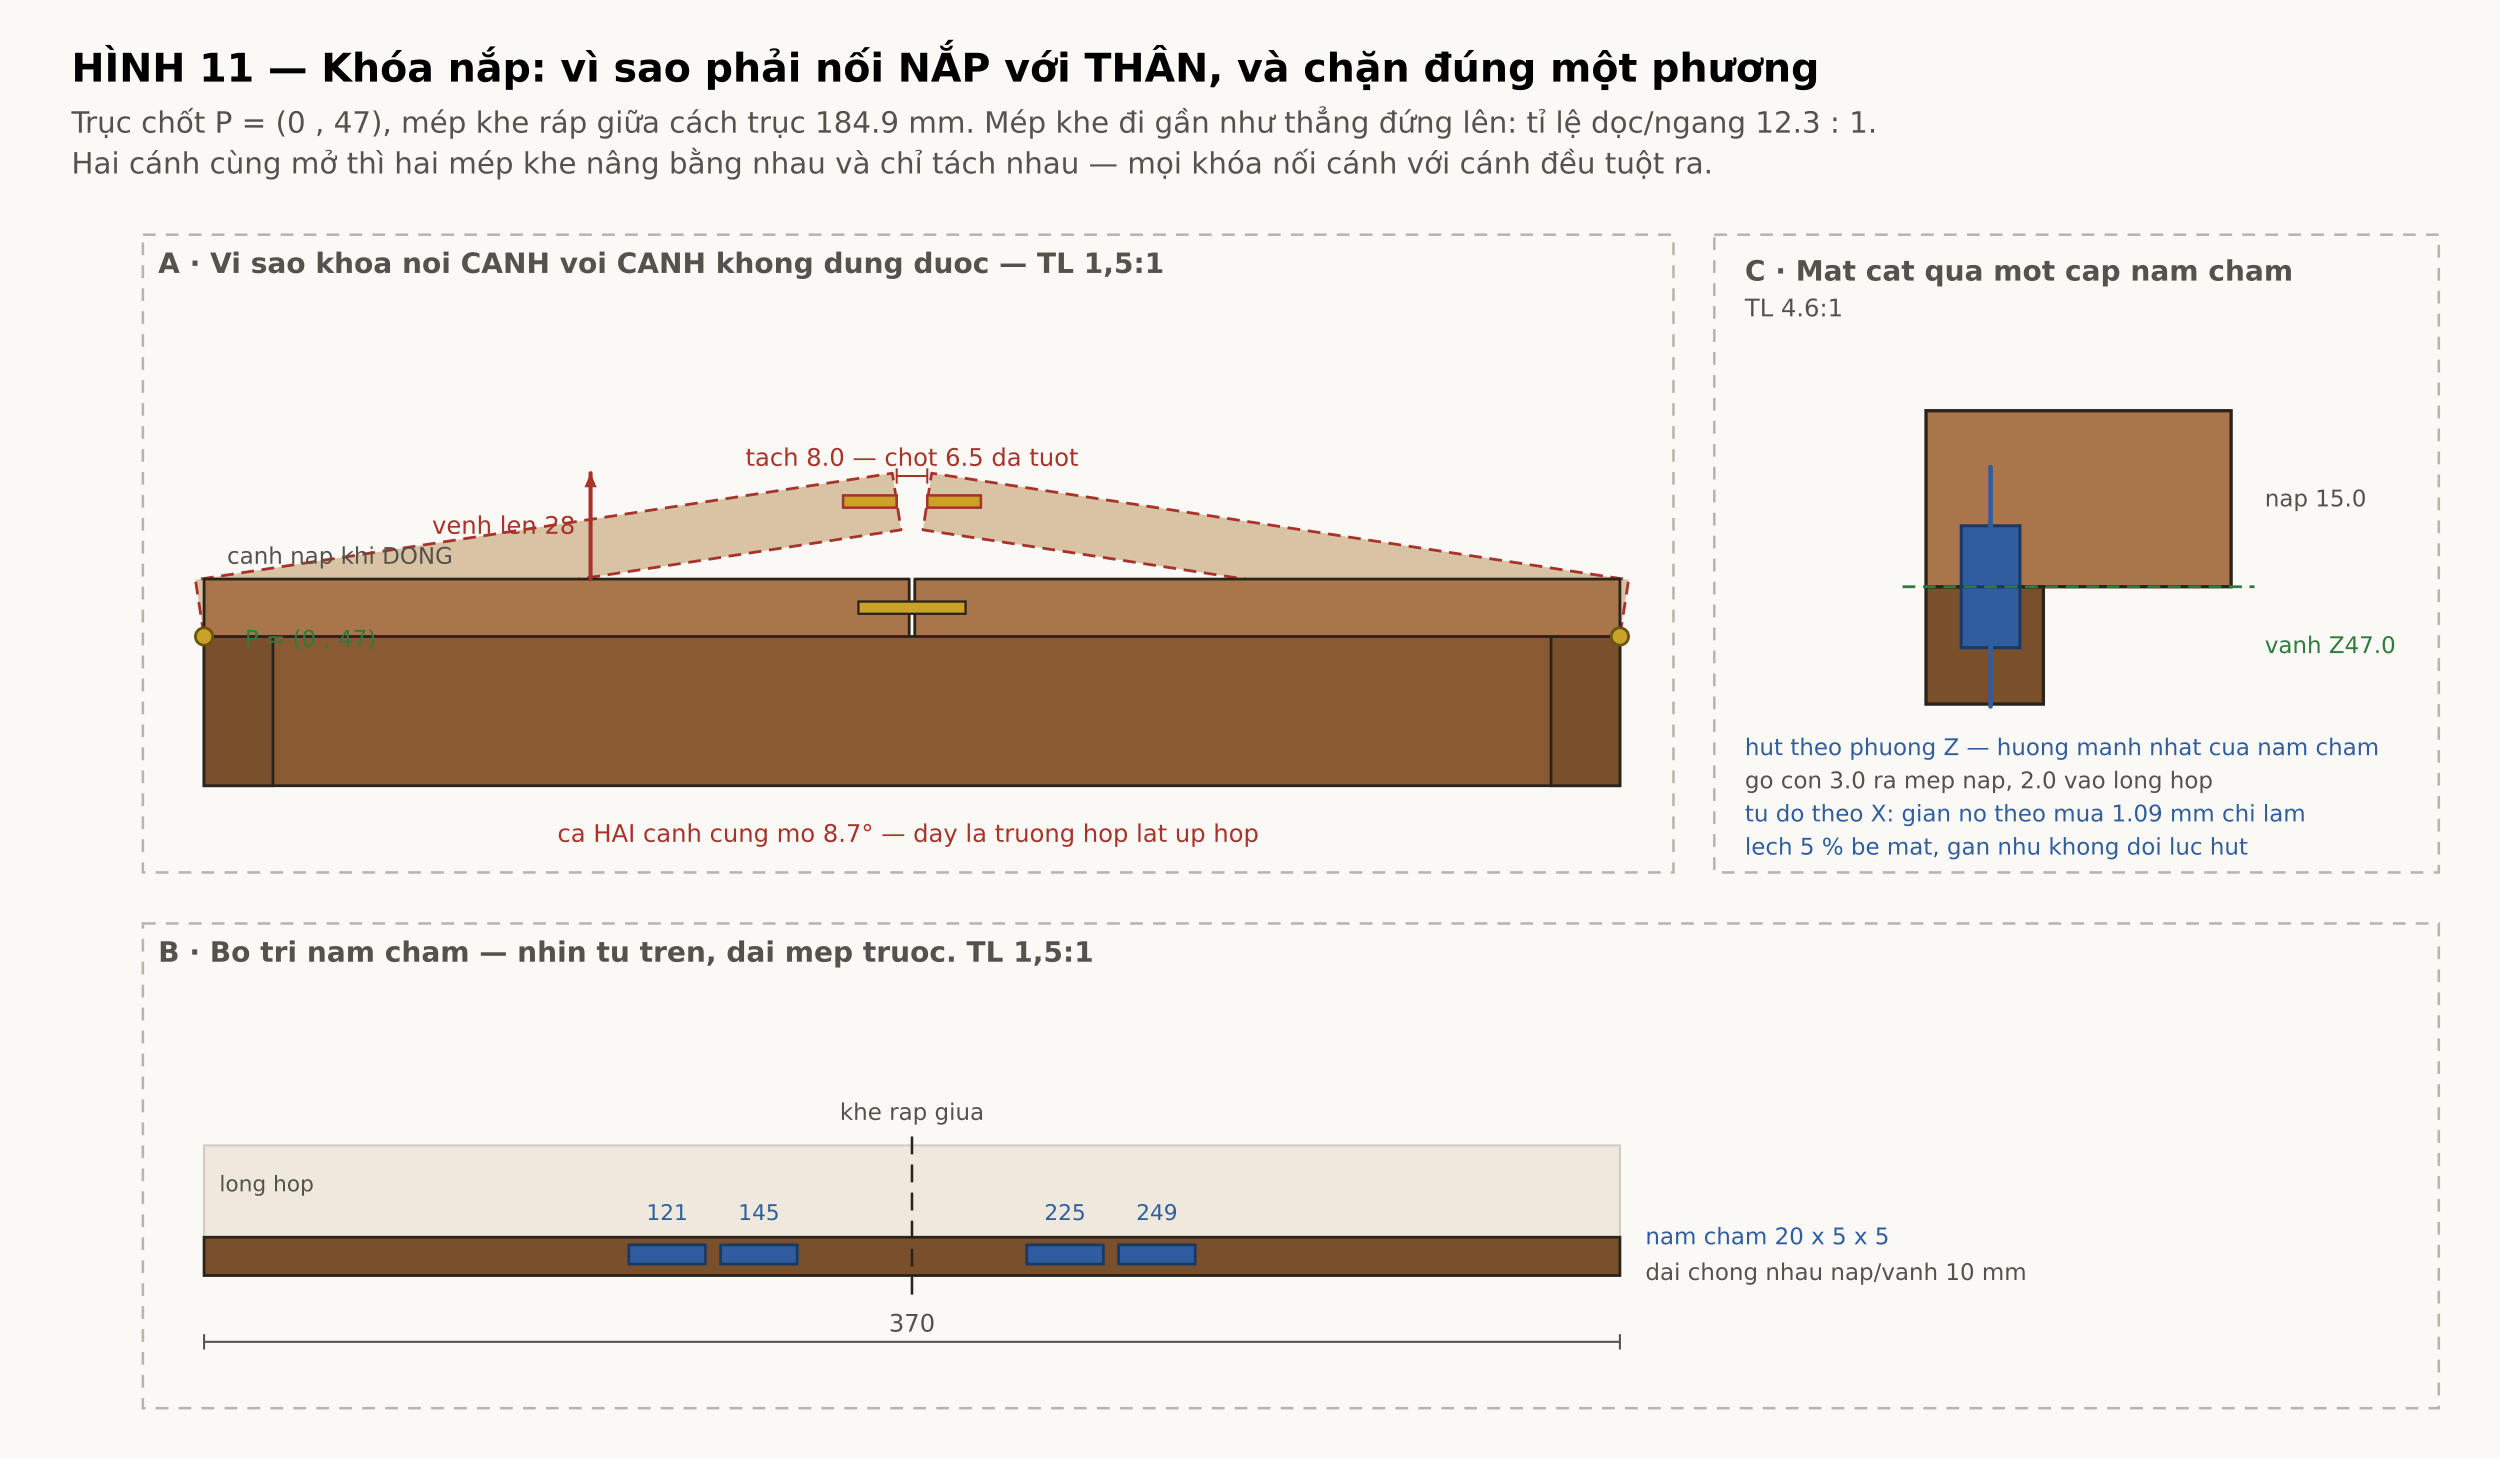
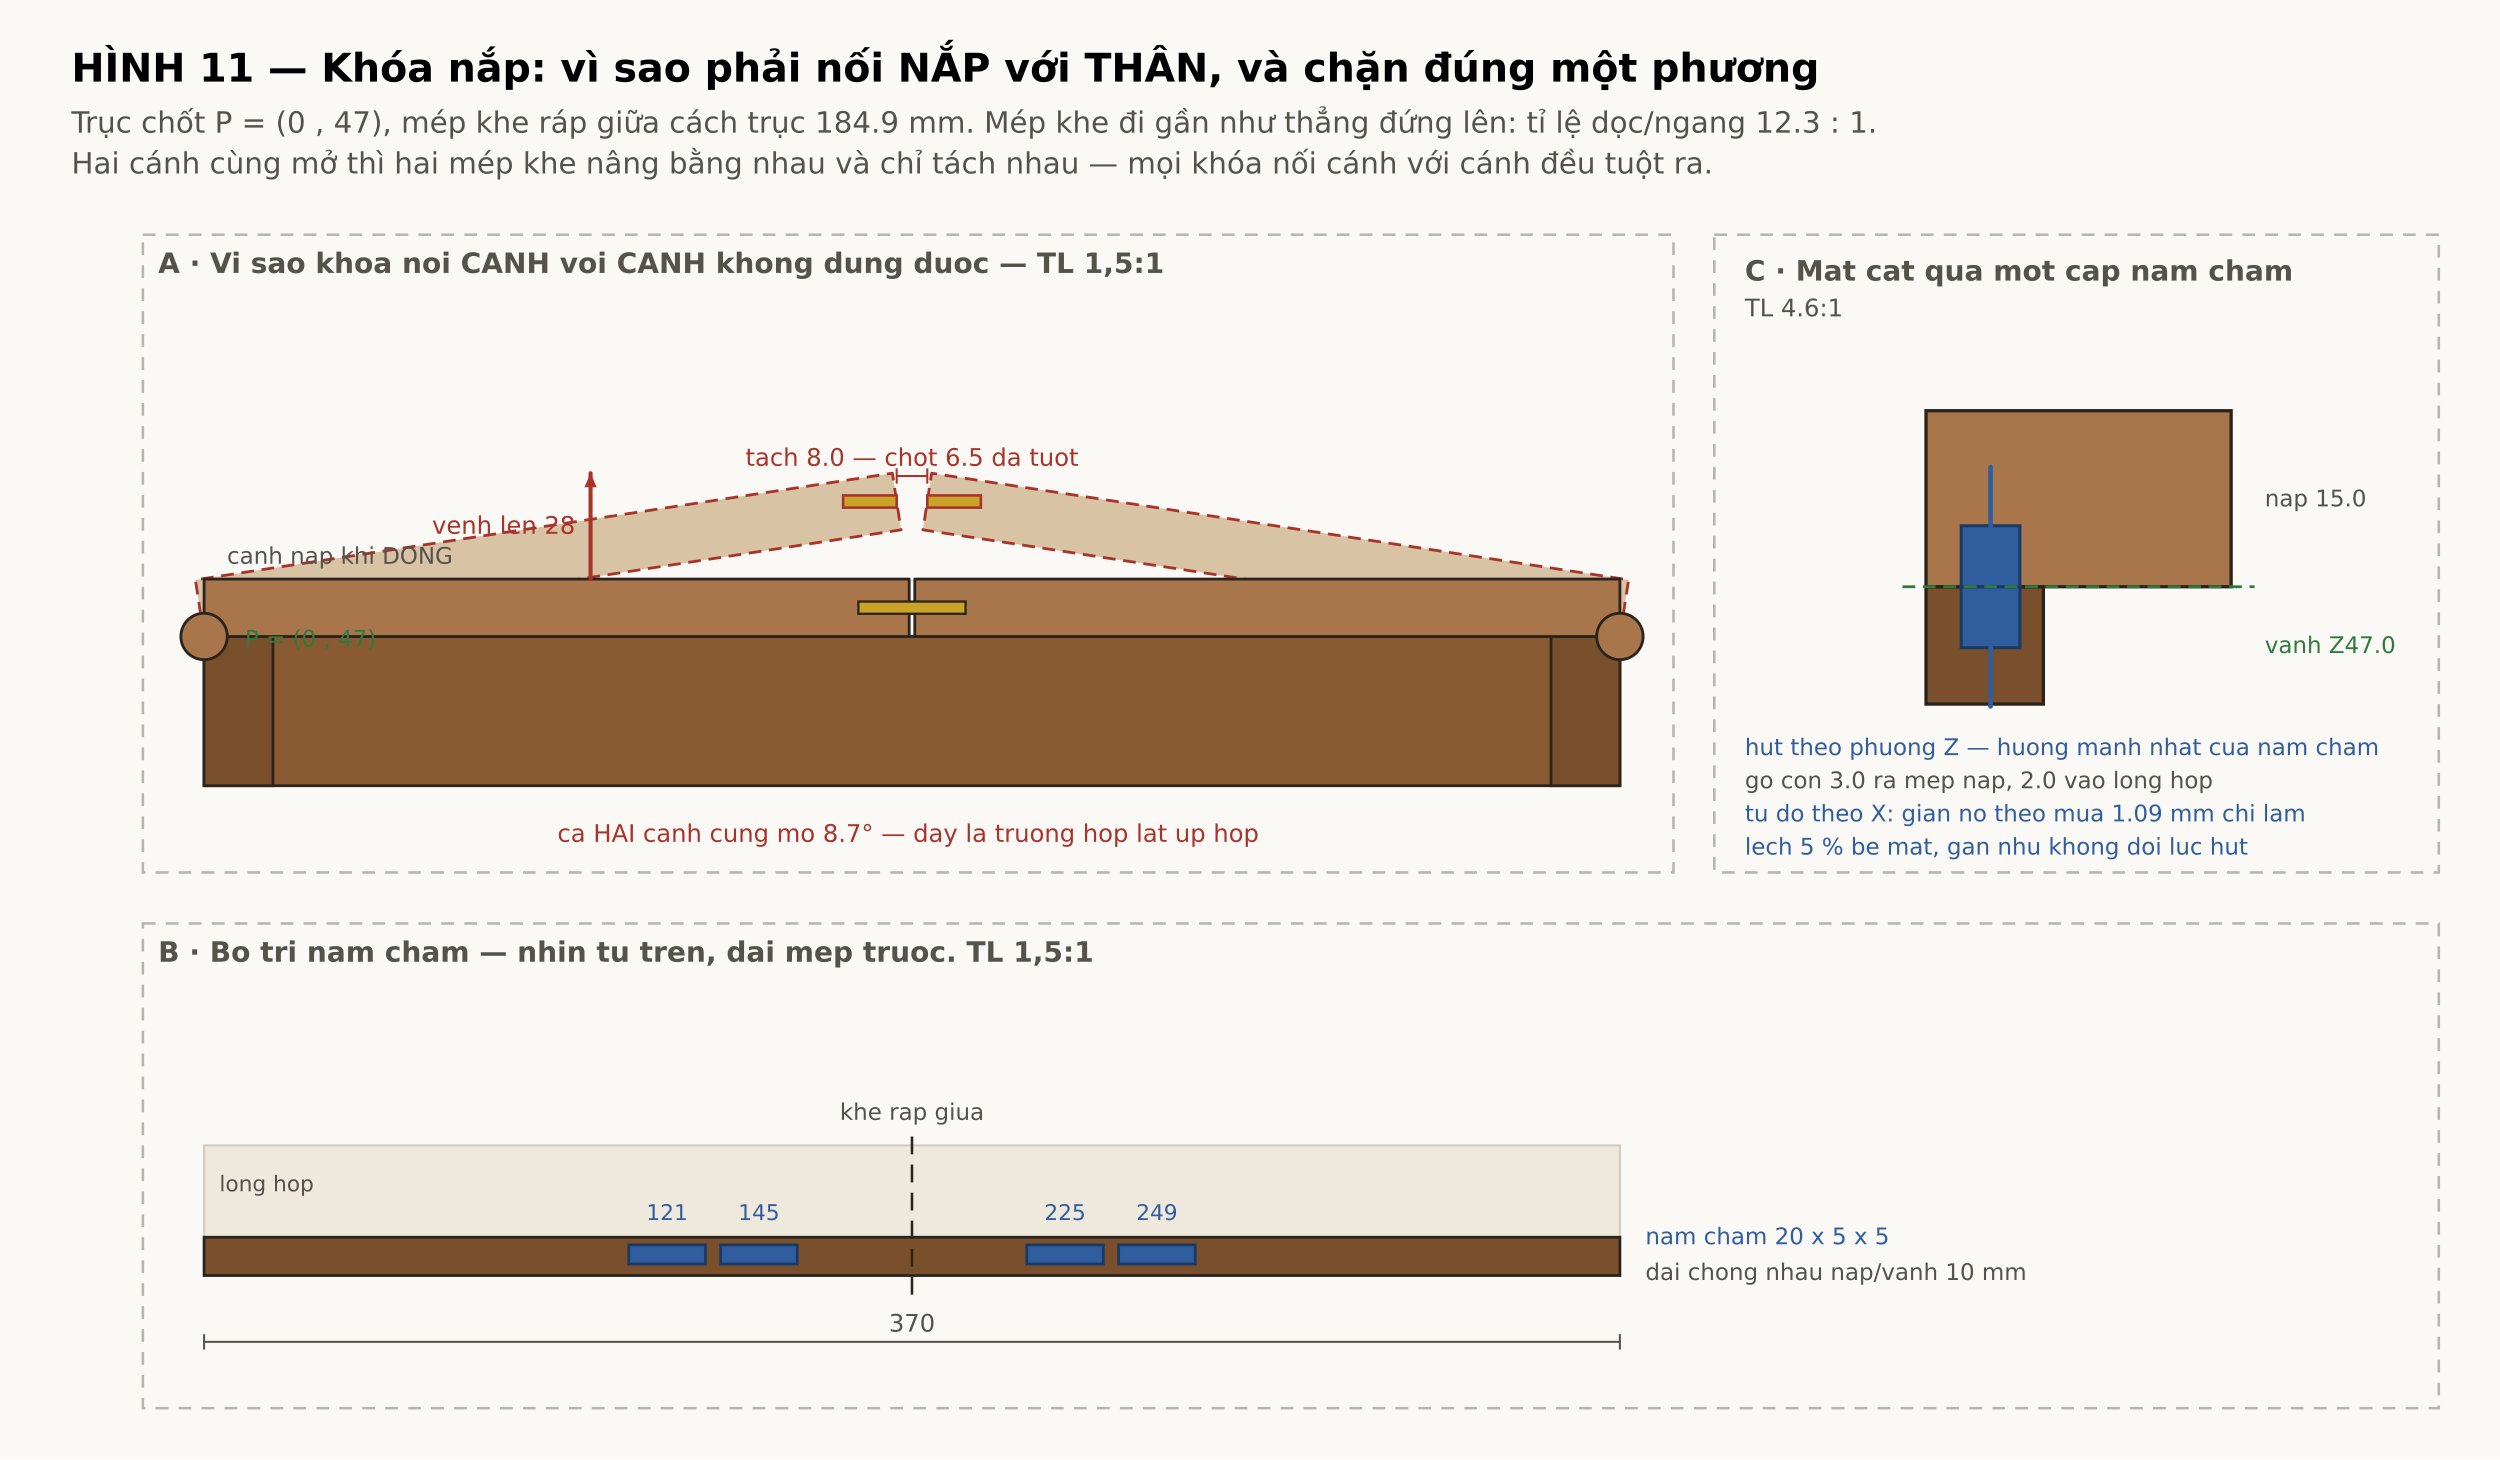
<svg xmlns="http://www.w3.org/2000/svg" width="980" height="572" viewBox="0 0 980 572" font-family="DejaVu Sans" font-size="11.5">
  <rect width="100%" height="100%" fill="#faf9f6" />
  <text x="28" y="32" font-size="15.5" font-weight="bold">HÌNH 11 — Khóa nắp: vì sao phải nối NẮP với THÂN, và chặn đúng một phương</text>
  <text x="28" y="52" fill="#55524b">Trục chốt P = (0 , 47), mép khe ráp giữa cách trục 184.9 mm. Mép khe đi gần như thẳng đứng lên: tỉ lệ dọc/ngang 12.3 : 1.</text>
  <text x="28" y="68" fill="#55524b">Hai cánh cùng mở thì hai mép khe nâng bằng nhau và chỉ tách nhau — mọi khóa nối cánh với cánh đều tuột ra.</text>
  <rect x="56" y="92" width="600" height="250" fill="none" stroke="#b8b5ae" stroke-width="1" stroke-dasharray="5,4" />
  <text x="62" y="107" font-size="11" font-weight="bold" fill="#55524b">A · Vi sao khoa noi CANH voi CANH khong dung duoc  —  TL 1,5:1</text>
  <rect x="80.0" y="249.5" width="555.0" height="58.5" fill="#8a5a33" stroke="#2a241c" stroke-width="1.1" />
  <rect x="80.0" y="249.5" width="27.0" height="58.5" fill="#7a4f2c" stroke="#2a241c" stroke-width="1.1" />
  <rect x="608.0" y="249.5" width="27.0" height="58.5" fill="#7a4f2c" stroke="#2a241c" stroke-width="1.1" />
  <polygon points="80.0,249.5 353.2,207.7 349.8,185.5 76.6,227.3" fill="#d8c3a5" stroke="#a8332a" stroke-width="1.1" stroke-linejoin="round" stroke-dasharray="5,3" />
  <polygon points="635.0,249.5 361.8,207.7 365.2,185.5 638.4,227.3" fill="#d8c3a5" stroke="#a8332a" stroke-width="1.1" stroke-linejoin="round" stroke-dasharray="5,3" />
  <polygon points="80.0,249.5 356.4,249.5 356.4,227.0 80.0,227.0" fill="#a9754a" stroke="#2a241c" stroke-width="1.1" stroke-linejoin="round" />
  <polygon points="635.0,249.5 358.6,249.5 358.6,227.0 635.0,227.0" fill="#a9754a" stroke="#2a241c" stroke-width="1.1" stroke-linejoin="round" />
-   <circle cx="80.0" cy="249.5" r="3.4" fill="#c9a227" stroke="#6b5410" stroke-width="1.1" />
-   <circle cx="635.0" cy="249.5" r="3.4" fill="#c9a227" stroke="#6b5410" stroke-width="1.1" />
+   <circle cx="80.0" cy="249.5" r="9.1" fill="#a9754a" stroke="#2a241c" stroke-width="1.1" />
+   <circle cx="635.0" cy="249.5" r="9.1" fill="#a9754a" stroke="#2a241c" stroke-width="1.1" />
  <rect x="336.5" y="235.8" width="42.0" height="4.8" fill="#c9a227" stroke="#2a241c" stroke-width="0.9" />
  <rect x="330.5" y="194.2" width="21.0" height="4.8" fill="#c9a227" stroke="#a8332a" stroke-width="1.0" />
  <rect x="363.5" y="194.2" width="21.0" height="4.8" fill="#c9a227" stroke="#a8332a" stroke-width="1.0" />
  <line x1="351.5" y1="186.6" x2="363.5" y2="186.6" stroke="#a8332a" stroke-width="0.8" />
  <line x1="351.5" y1="183.6" x2="351.5" y2="189.6" stroke="#a8332a" stroke-width="0.8" />
  <line x1="363.5" y1="183.6" x2="363.5" y2="189.6" stroke="#a8332a" stroke-width="0.8" />
  <text x="357.5" y="182.6" text-anchor="middle" font-size="9.5" fill="#a8332a">tach 8.0 — chot 6.5 da tuot</text>
  <line x1="231.5" y1="227.0" x2="231.5" y2="185.5" stroke="#a8332a" stroke-width="1.6" stroke-linecap="round" />
  <polygon points="231.5,185.5 233.9,191.0 229.1,191.0" fill="#a8332a" />
  <text x="225.5" y="209.244" font-size="9.5" fill="#a8332a" text-anchor="end">venh len 28</text>
  <text x="356" y="330" font-size="9.5" fill="#a8332a" text-anchor="middle">ca HAI canh cung mo 8.7° — day la truong hop lat up hop</text>
  <text x="89.0" y="221.0" font-size="9" fill="#55524b">canh nap khi DONG</text>
  <text x="96.0" y="253.5" font-size="9" fill="#2f7a3c">P = (0 , 47)</text>
  <rect x="672" y="92" width="284" height="250" fill="none" stroke="#b8b5ae" stroke-width="1" stroke-dasharray="5,4" />
  <text x="678" y="107" font-size="11" font-weight="bold" fill="#55524b" />
  <text x="684" y="110" font-size="11" font-weight="bold" fill="#55524b">C · Mat cat qua mot cap nam cham</text>
  <text x="684" y="124" font-size="9.5" fill="#55524b">TL 4.6:1</text>
  <rect x="755.0" y="230.0" width="46.0" height="46.0" fill="#7a4f2c" stroke="#2a241c" stroke-width="1.3" />
  <rect x="755.0" y="161.0" width="119.6" height="69.0" fill="#a9754a" stroke="#2a241c" stroke-width="1.3" />
  <rect x="768.8" y="230.0" width="23.0" height="23.9" fill="#2f5d9e" stroke="#1a3a66" stroke-width="1.2" />
  <rect x="768.8" y="206.1" width="23.0" height="23.9" fill="#2f5d9e" stroke="#1a3a66" stroke-width="1.2" />
  <path d="M 745.8,230.0 L 883.8,230.0" fill="none" stroke="#2f7a3c" stroke-width="1.1" stroke-dasharray="5,3" />
  <text x="887.8" y="198.5" font-size="9" fill="#55524b">nap 15.0</text>
  <text x="887.8" y="256.0" font-size="9" fill="#2f7a3c">vanh Z47.0</text>
  <line x1="780.3" y1="183.1" x2="780.3" y2="227.7" stroke="#2f5d9e" stroke-width="1.8" stroke-linecap="round" />
  <polygon points="780.3,227.7 778.3,223.1 782.3,223.1" fill="#2f5d9e" />
  <line x1="780.3" y1="276.9" x2="780.3" y2="232.3" stroke="#2f5d9e" stroke-width="1.8" stroke-linecap="round" />
  <polygon points="780.3,232.3 782.3,236.9 778.3,236.9" fill="#2f5d9e" />
  <text x="684" y="296" font-size="9" fill="#2f5d9e">hut theo phuong Z — huong manh nhat cua nam cham</text>
  <text x="684" y="309" font-size="9" fill="#55524b">go con 3.0 ra mep nap, 2.0 vao long hop</text>
  <text x="684" y="322" font-size="9" fill="#2f5d9e">tu do theo X: gian no theo mua 1.09 mm chi lam</text>
  <text x="684" y="335" font-size="9" fill="#2f5d9e">lech 5 % be mat, gan nhu khong doi luc hut</text>
  <rect x="56" y="362" width="900" height="190" fill="none" stroke="#b8b5ae" stroke-width="1" stroke-dasharray="5,4" />
  <text x="62" y="377" font-size="11" font-weight="bold" fill="#55524b">B · Bo tri nam cham — nhin tu tren, dai mep truoc.  TL 1,5:1</text>
  <rect x="80.0" y="449.0" width="555.0" height="51.0" fill="#efe9dd" stroke="#cfccc5" stroke-width="0.8" />
  <rect x="80.0" y="500.0" width="555.0" height="0.0" fill="#e2d7c4" stroke="#cfccc5" stroke-width="0.8" />
  <rect x="80.0" y="485.0" width="555.0" height="15.0" fill="#7a4f2c" stroke="#2a241c" stroke-width="1.1" />
  <path d="M 357.5,507.5 L 357.5,443.0" fill="none" stroke="#2a241c" stroke-width="1.0" stroke-dasharray="7,4" />
  <text x="357.5" y="439.0" font-size="9" fill="#55524b" text-anchor="middle">khe rap giua</text>
  <rect x="246.5" y="488.0" width="30.0" height="7.5" fill="#2f5d9e" stroke="#1a3a66" stroke-width="1.1" />
  <text x="261.5" y="478.25" font-size="8.5" fill="#2f5d9e" text-anchor="middle">121</text>
  <rect x="282.5" y="488.0" width="30.0" height="7.5" fill="#2f5d9e" stroke="#1a3a66" stroke-width="1.1" />
  <text x="297.5" y="478.25" font-size="8.5" fill="#2f5d9e" text-anchor="middle">145</text>
  <rect x="438.5" y="488.0" width="30.0" height="7.5" fill="#2f5d9e" stroke="#1a3a66" stroke-width="1.1" />
  <text x="453.5" y="478.25" font-size="8.5" fill="#2f5d9e" text-anchor="middle">249</text>
  <rect x="402.5" y="488.0" width="30.0" height="7.5" fill="#2f5d9e" stroke="#1a3a66" stroke-width="1.1" />
  <text x="417.5" y="478.25" font-size="8.5" fill="#2f5d9e" text-anchor="middle">225</text>
  <line x1="80.0" y1="526.0" x2="635.0" y2="526.0" stroke="#55524b" stroke-width="0.8" />
  <line x1="80.0" y1="523.0" x2="80.0" y2="529.0" stroke="#55524b" stroke-width="0.8" />
  <line x1="635.0" y1="523.0" x2="635.0" y2="529.0" stroke="#55524b" stroke-width="0.8" />
  <text x="357.5" y="522.0" text-anchor="middle" font-size="9.5" fill="#55524b">370</text>
  <text x="645.0" y="487.75" font-size="9" fill="#2f5d9e">nam cham 20 x 5 x 5</text>
  <text x="645.0" y="501.75" font-size="9" fill="#55524b">dai chong nhau nap/vanh 10 mm</text>
  <text x="86.0" y="467.0" font-size="8.5" fill="#55524b">long hop</text>
</svg>
